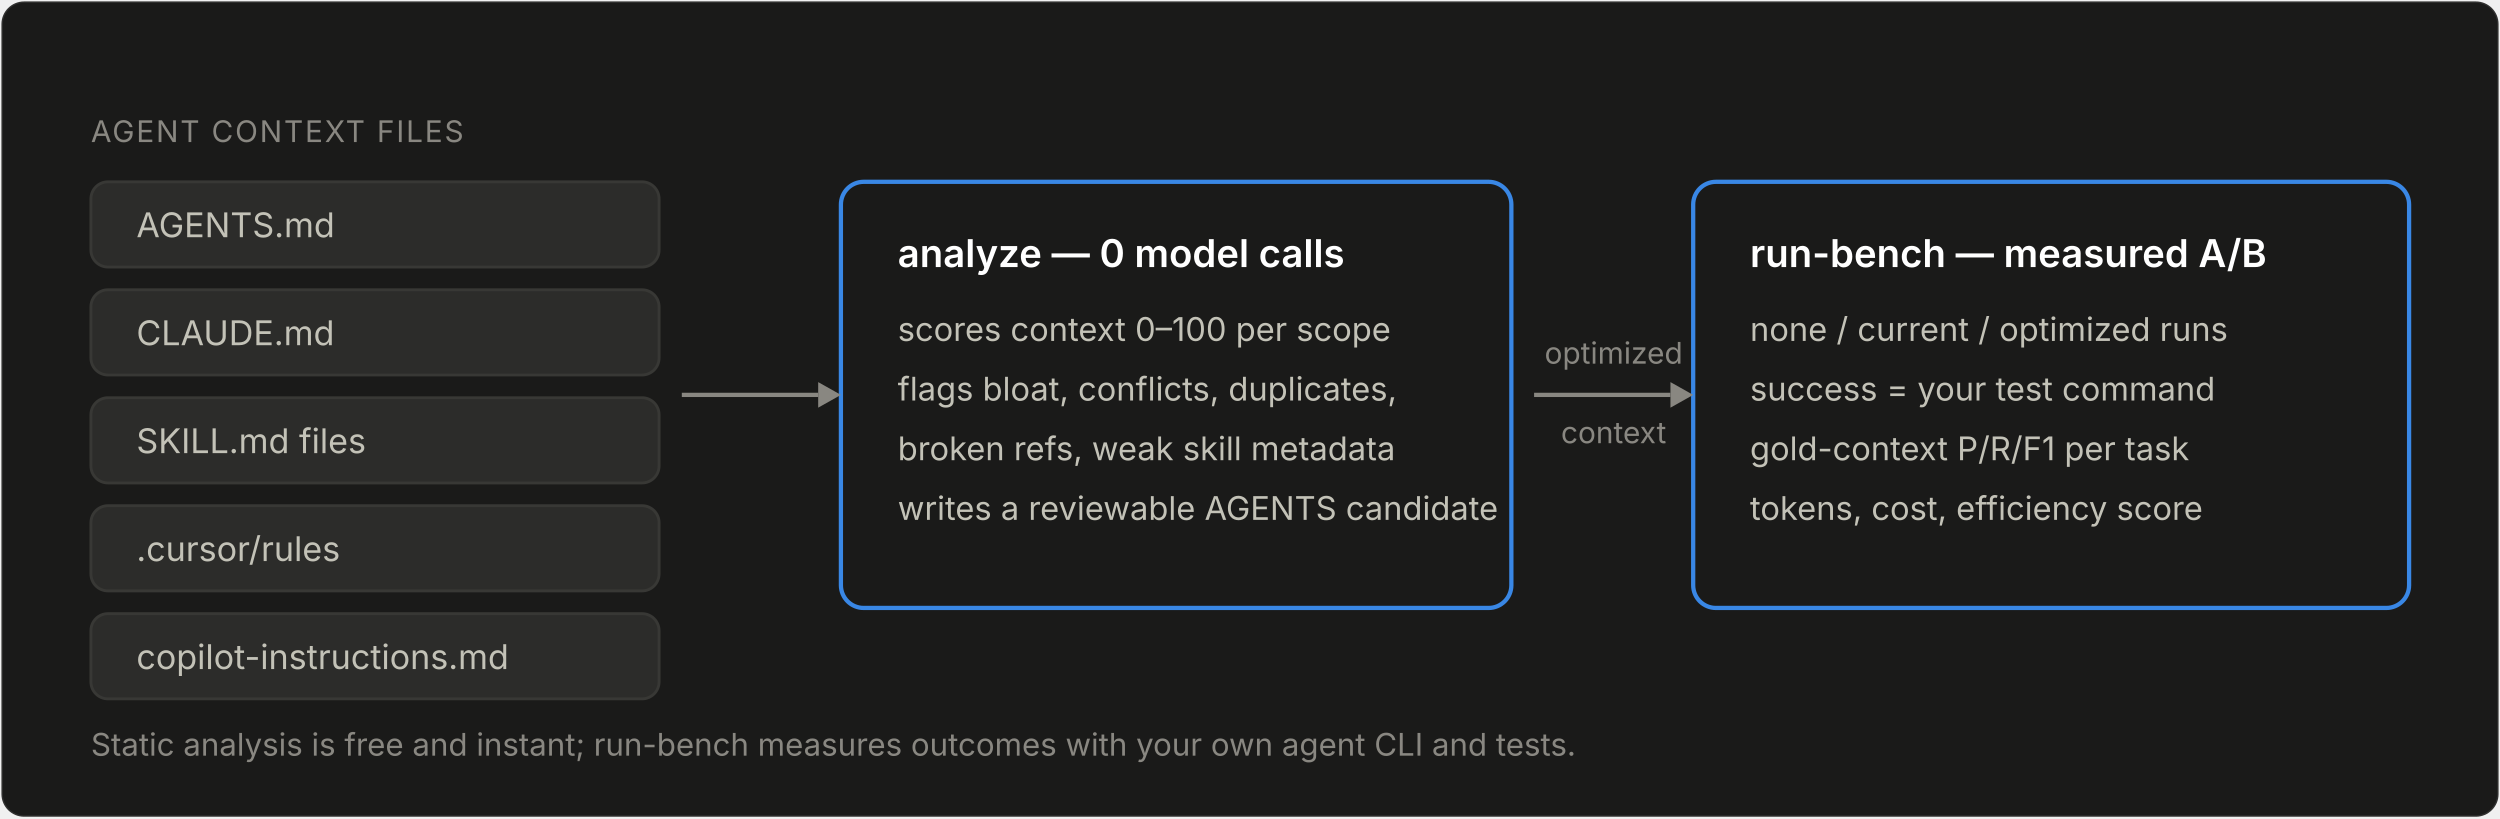
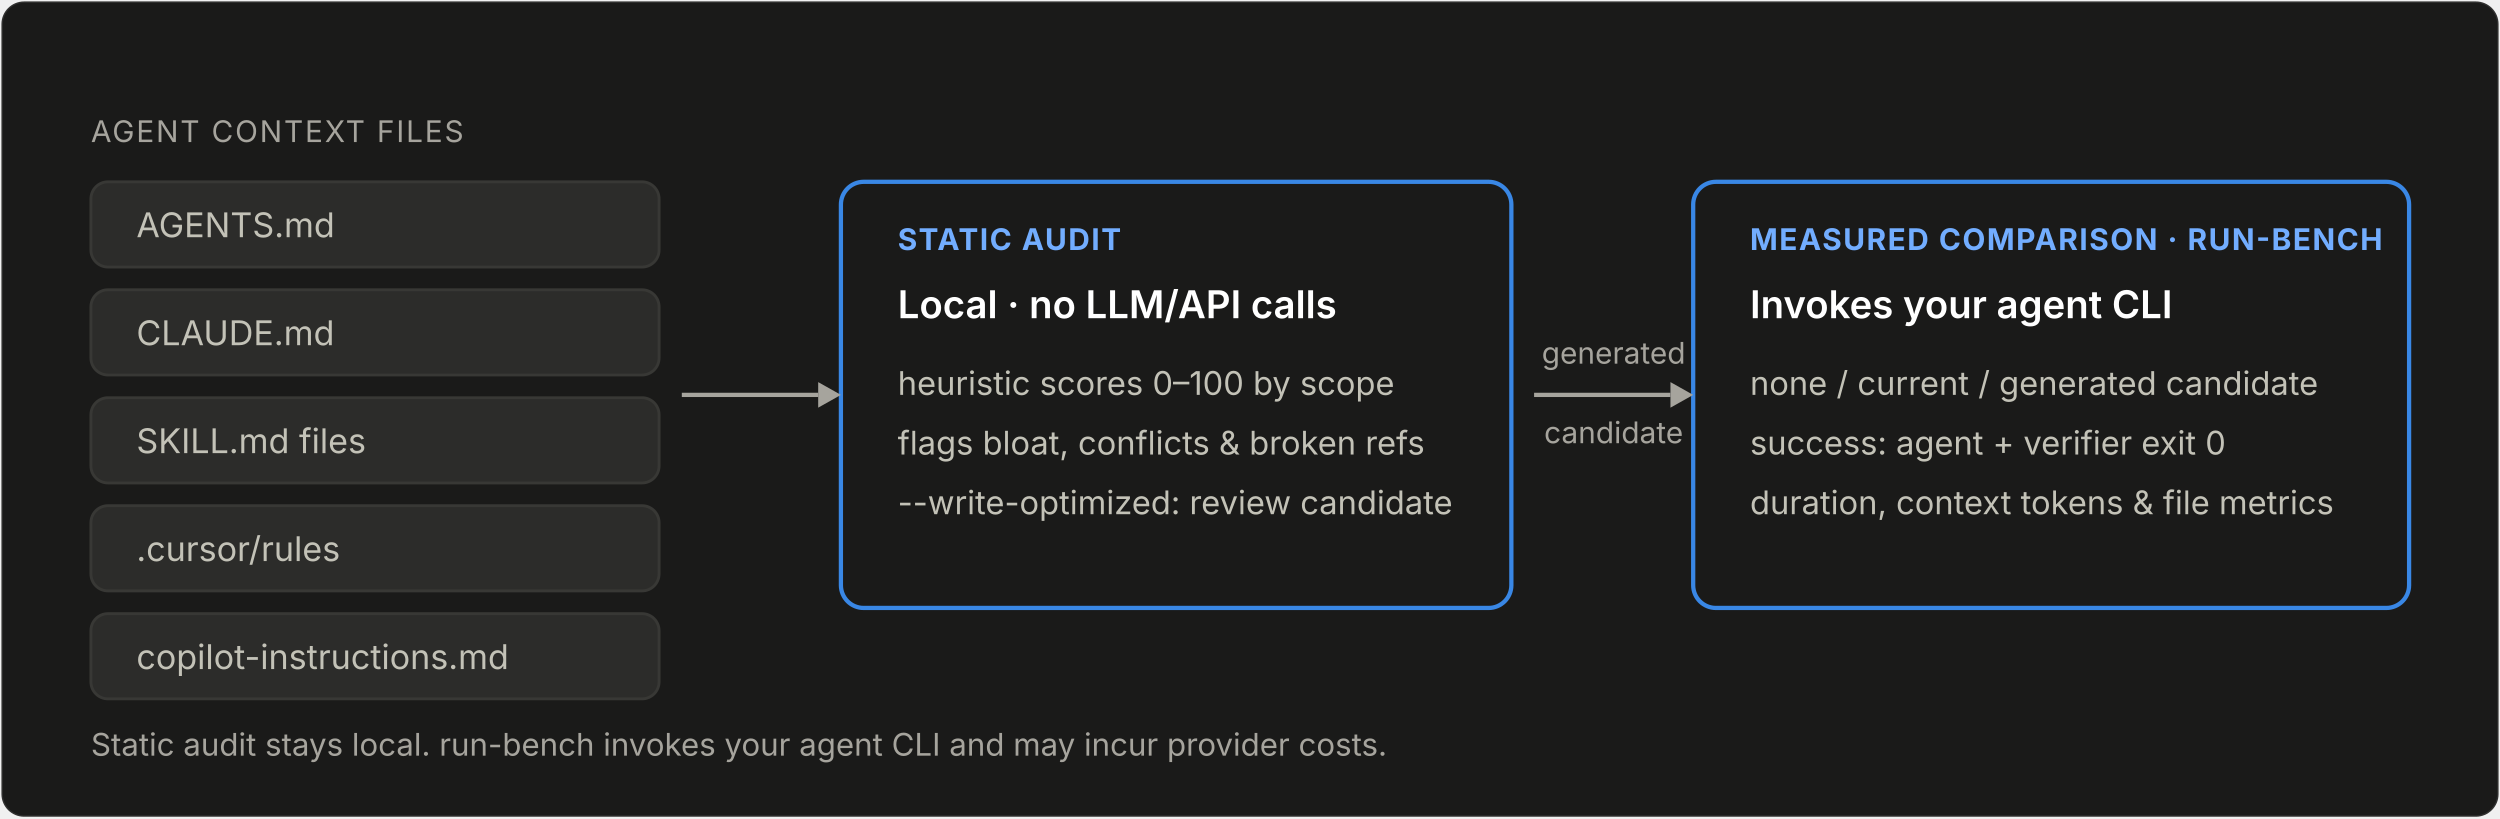
- <svg xmlns="http://www.w3.org/2000/svg" viewBox="0 0 880 288" width="880" height="288" font-family="-apple-system, 'Segoe UI', system-ui, sans-serif">
+ <svg xmlns="http://www.w3.org/2000/svg" viewBox="0 0 880 288" width="880" height="288" font-family="-apple-system, 'Segoe UI', system-ui, sans-serif" role="img" aria-labelledby="title description">
  <rect x="0.5" y="0.5" width="879" height="287" rx="8" fill="#1a1a19" stroke="rgba(255,255,255,0.10)" />
-   <text x="32" y="50" font-size="10.5" fill="#898781" letter-spacing="0.06em">AGENT CONTEXT FILES</text>
+   <text x="32" y="50" font-size="10.5" fill="#a6a49d" letter-spacing="0.06em">AGENT CONTEXT FILES</text>
  <rect x="32" y="64" width="200" height="30" rx="6" fill="#2c2c2a" stroke="#383835" />
  <text x="48" y="83.5" font-size="12" fill="#c3c2b7">AGENTS.md</text>
  <rect x="32" y="102" width="200" height="30" rx="6" fill="#2c2c2a" stroke="#383835" />
  <text x="48" y="121.5" font-size="12" fill="#c3c2b7">CLAUDE.md</text>
  <rect x="32" y="140" width="200" height="30" rx="6" fill="#2c2c2a" stroke="#383835" />
  <text x="48" y="159.5" font-size="12" fill="#c3c2b7">SKILL.md files</text>
  <rect x="32" y="178" width="200" height="30" rx="6" fill="#2c2c2a" stroke="#383835" />
  <text x="48" y="197.5" font-size="12" fill="#c3c2b7">.cursor/rules</text>
  <rect x="32" y="216" width="200" height="30" rx="6" fill="#2c2c2a" stroke="#383835" />
  <text x="48" y="235.5" font-size="12" fill="#c3c2b7">copilot-instructions.md</text>
  <rect x="296" y="64" width="236" height="150" rx="8" fill="none" stroke="#3987e5" stroke-width="1.5" />
-   <text x="316" y="94" font-size="13.5" fill="#ffffff" font-weight="600">analyze — 0 model calls</text>
-   <text x="316" y="120" font-size="11.5" fill="#c3c2b7">scores context 0–100 per scope</text>
-   <text x="316" y="141" font-size="11.5" fill="#c3c2b7">flags bloat, conflicts, duplicates,</text>
-   <text x="316" y="162" font-size="11.5" fill="#c3c2b7">broken refs, weak skill metadata</text>
-   <text x="316" y="183" font-size="11.5" fill="#c3c2b7">writes a reviewable AGENTS candidate</text>
+   <text x="316" y="88" font-size="10.5" fill="#72adff" font-weight="700" letter-spacing="0.05em">STATIC AUDIT</text>
+   <text x="316" y="112" font-size="13.5" fill="#ffffff" font-weight="600">Local · no LLM/API calls</text>
+   <text x="316" y="139" font-size="11.5" fill="#c3c2b7">heuristic scores 0–100 by scope</text>
+   <text x="316" y="160" font-size="11.5" fill="#c3c2b7">flags bloat, conflicts &amp; broken refs</text>
+   <text x="316" y="181" font-size="11.5" fill="#c3c2b7">--write-optimized: review candidate</text>
  <rect x="596" y="64" width="252" height="150" rx="8" fill="none" stroke="#3987e5" stroke-width="1.5" />
-   <text x="616" y="94" font-size="13.5" fill="#ffffff" font-weight="600">run-bench — measured A/B</text>
-   <text x="616" y="120" font-size="11.5" fill="#c3c2b7">none / current / optimized runs</text>
-   <text x="616" y="141" font-size="11.5" fill="#c3c2b7">success = your test command</text>
-   <text x="616" y="162" font-size="11.5" fill="#c3c2b7">gold-context P/R/F1 per task</text>
-   <text x="616" y="183" font-size="11.5" fill="#c3c2b7">tokens, cost, efficiency score</text>
-   <line x1="240" y1="139" x2="288" y2="139" stroke="#898781" stroke-width="1.5" />
-   <path d="M288 134.5 L296 139 L288 143.5 z" fill="#898781" />
-   <line x1="540" y1="139" x2="588" y2="139" stroke="#898781" stroke-width="1.5" />
-   <path d="M588 134.5 L596 139 L588 143.5 z" fill="#898781" />
-   <text x="568" y="128" font-size="10.5" fill="#898781" text-anchor="middle">optimized</text>
-   <text x="568" y="156" font-size="10.5" fill="#898781" text-anchor="middle">context</text>
-   <text x="32" y="266" font-size="11" fill="#898781">Static analysis is free and instant; run-bench measures outcomes with your own agent CLI and tests.</text>
+   <text x="616" y="88" font-size="10.5" fill="#72adff" font-weight="700" letter-spacing="0.05em">MEASURED COMPARISON · RUN-BENCH</text>
+   <text x="616" y="112" font-size="13.5" fill="#ffffff" font-weight="600">Invokes your agent CLI</text>
+   <text x="616" y="139" font-size="11.5" fill="#c3c2b7">none / current / generated candidate</text>
+   <text x="616" y="160" font-size="11.5" fill="#c3c2b7">success: agent + verifier exit 0</text>
+   <text x="616" y="181" font-size="11.5" fill="#c3c2b7">duration, context tokens &amp; file metrics</text>
+   <line x1="240" y1="139" x2="288" y2="139" stroke="#a6a49d" stroke-width="1.5" />
+   <path d="M288 134.5 L296 139 L288 143.5 z" fill="#a6a49d" />
+   <line x1="540" y1="139" x2="588" y2="139" stroke="#a6a49d" stroke-width="1.5" />
+   <path d="M588 134.5 L596 139 L588 143.5 z" fill="#a6a49d" />
+   <text x="568" y="128" font-size="10.5" fill="#a6a49d" text-anchor="middle">generated</text>
+   <text x="568" y="156" font-size="10.5" fill="#a6a49d" text-anchor="middle">candidate</text>
+   <text x="32" y="266" font-size="11" fill="#a6a49d">Static audit stays local. run-bench invokes your agent CLI and may incur provider costs.</text>
</svg>
